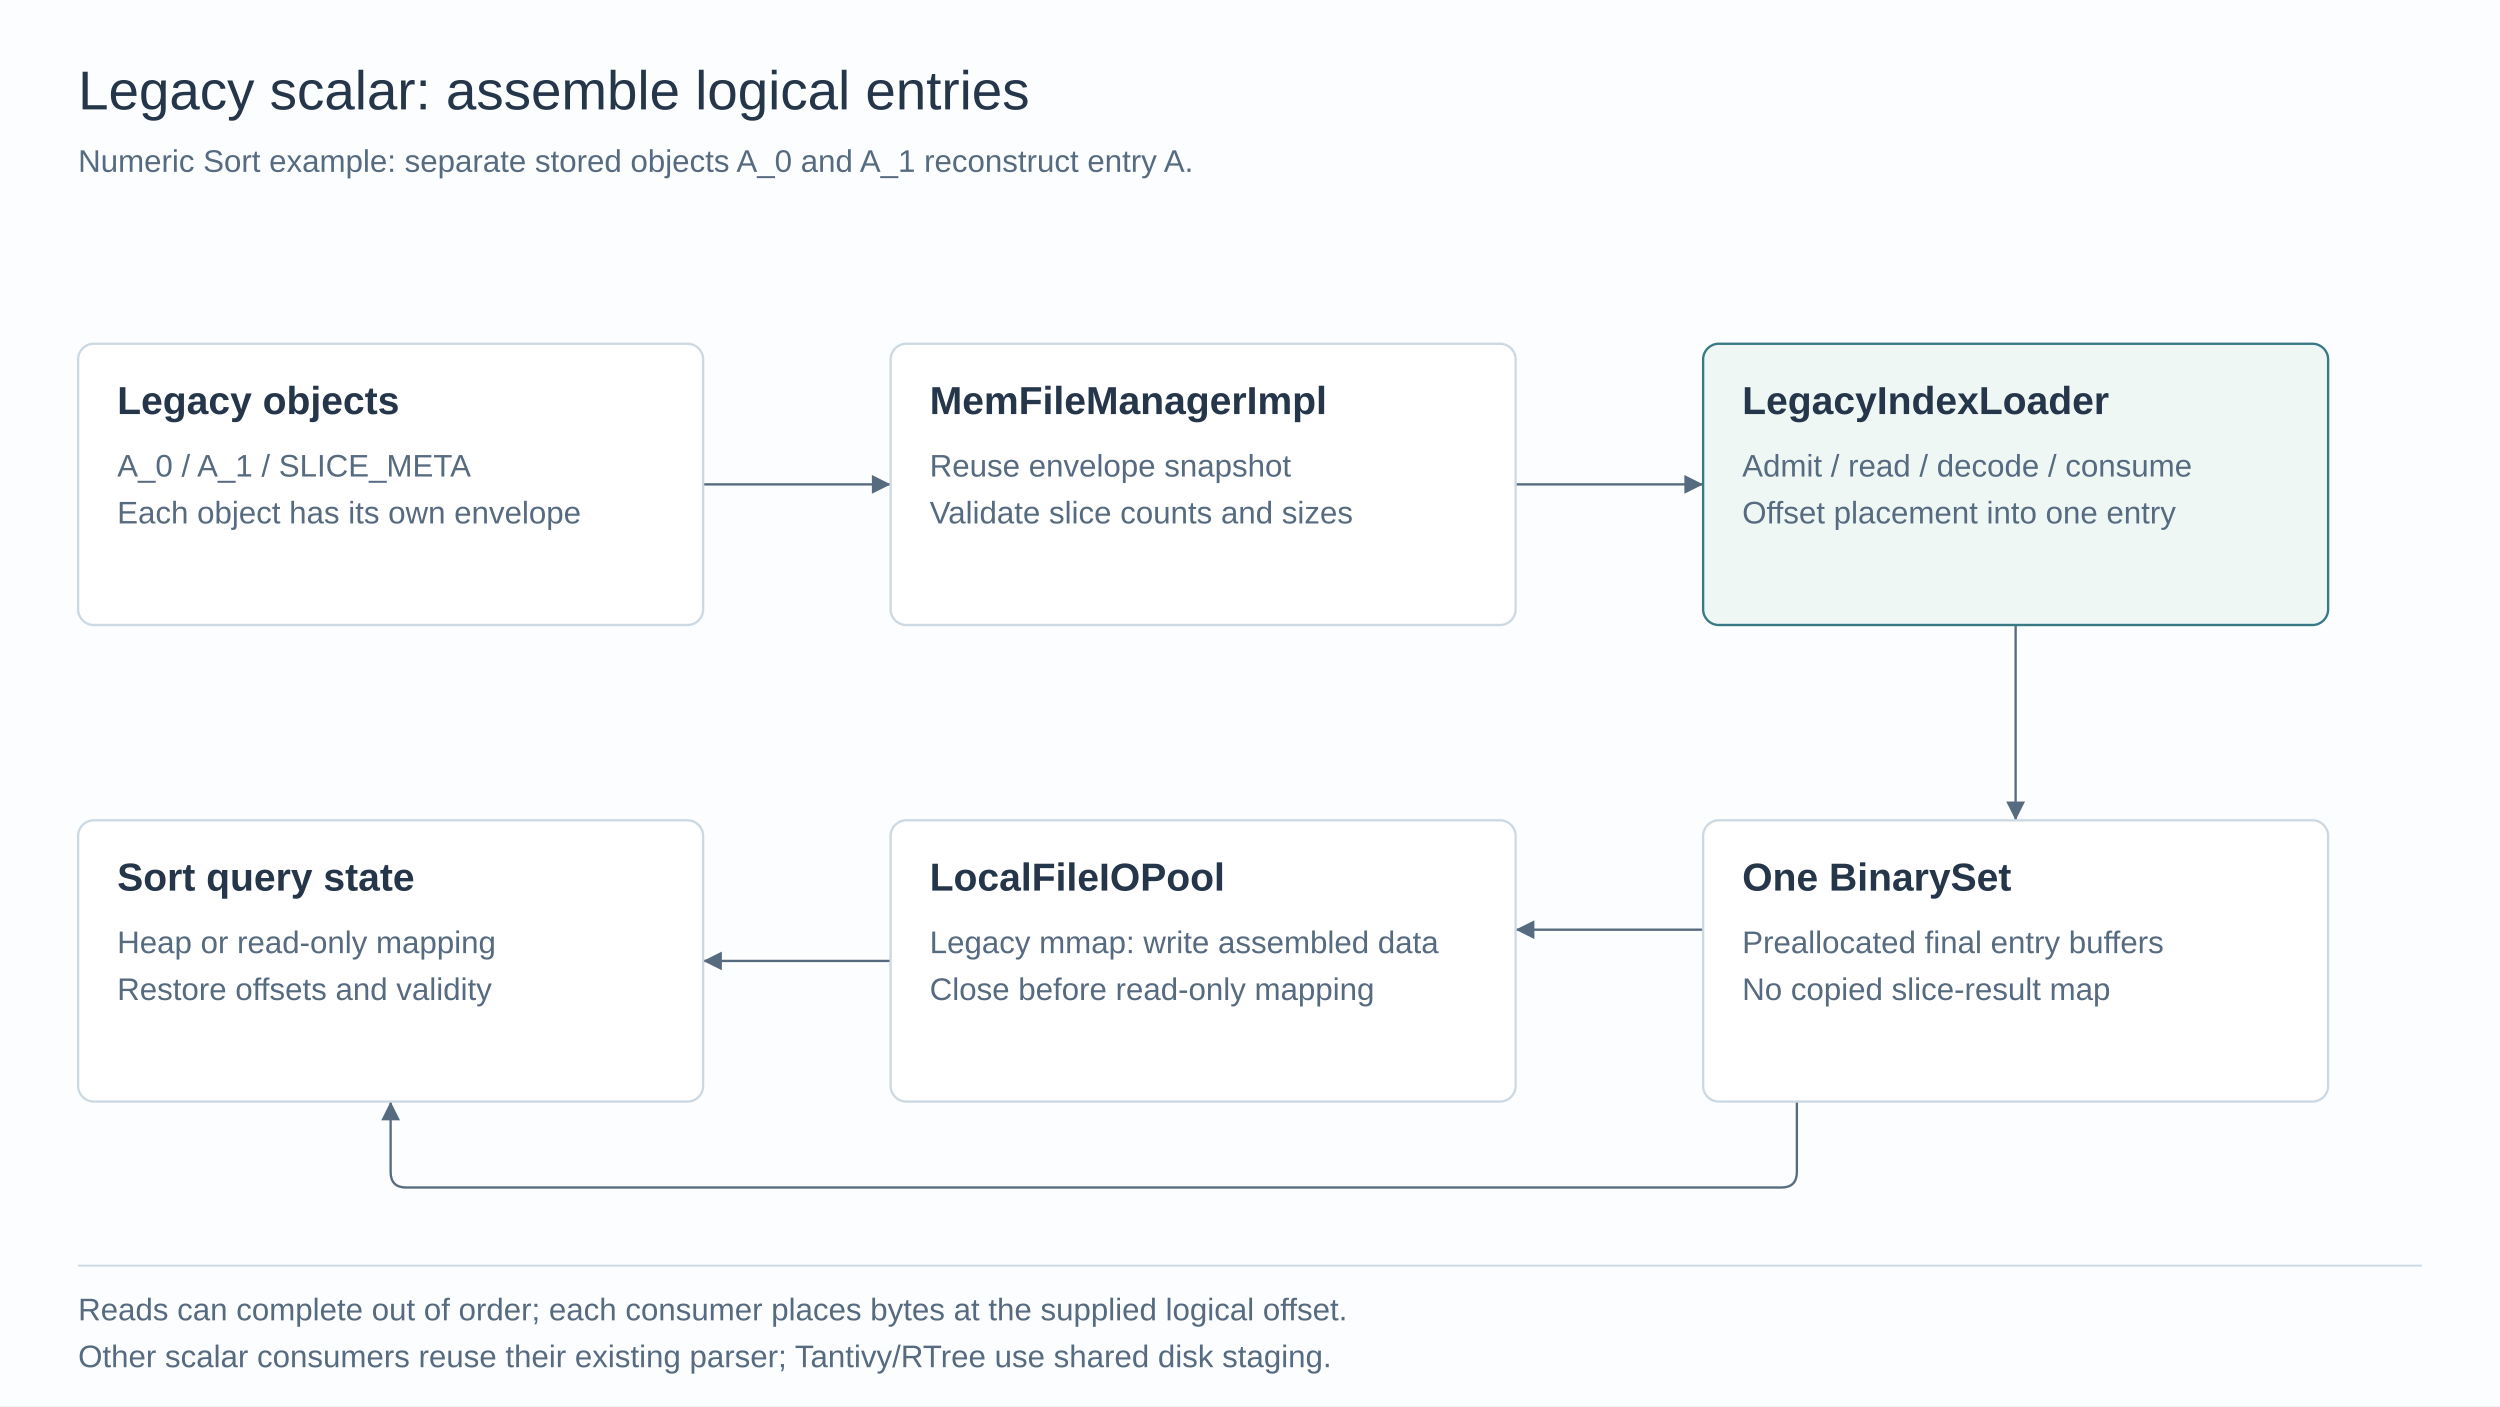
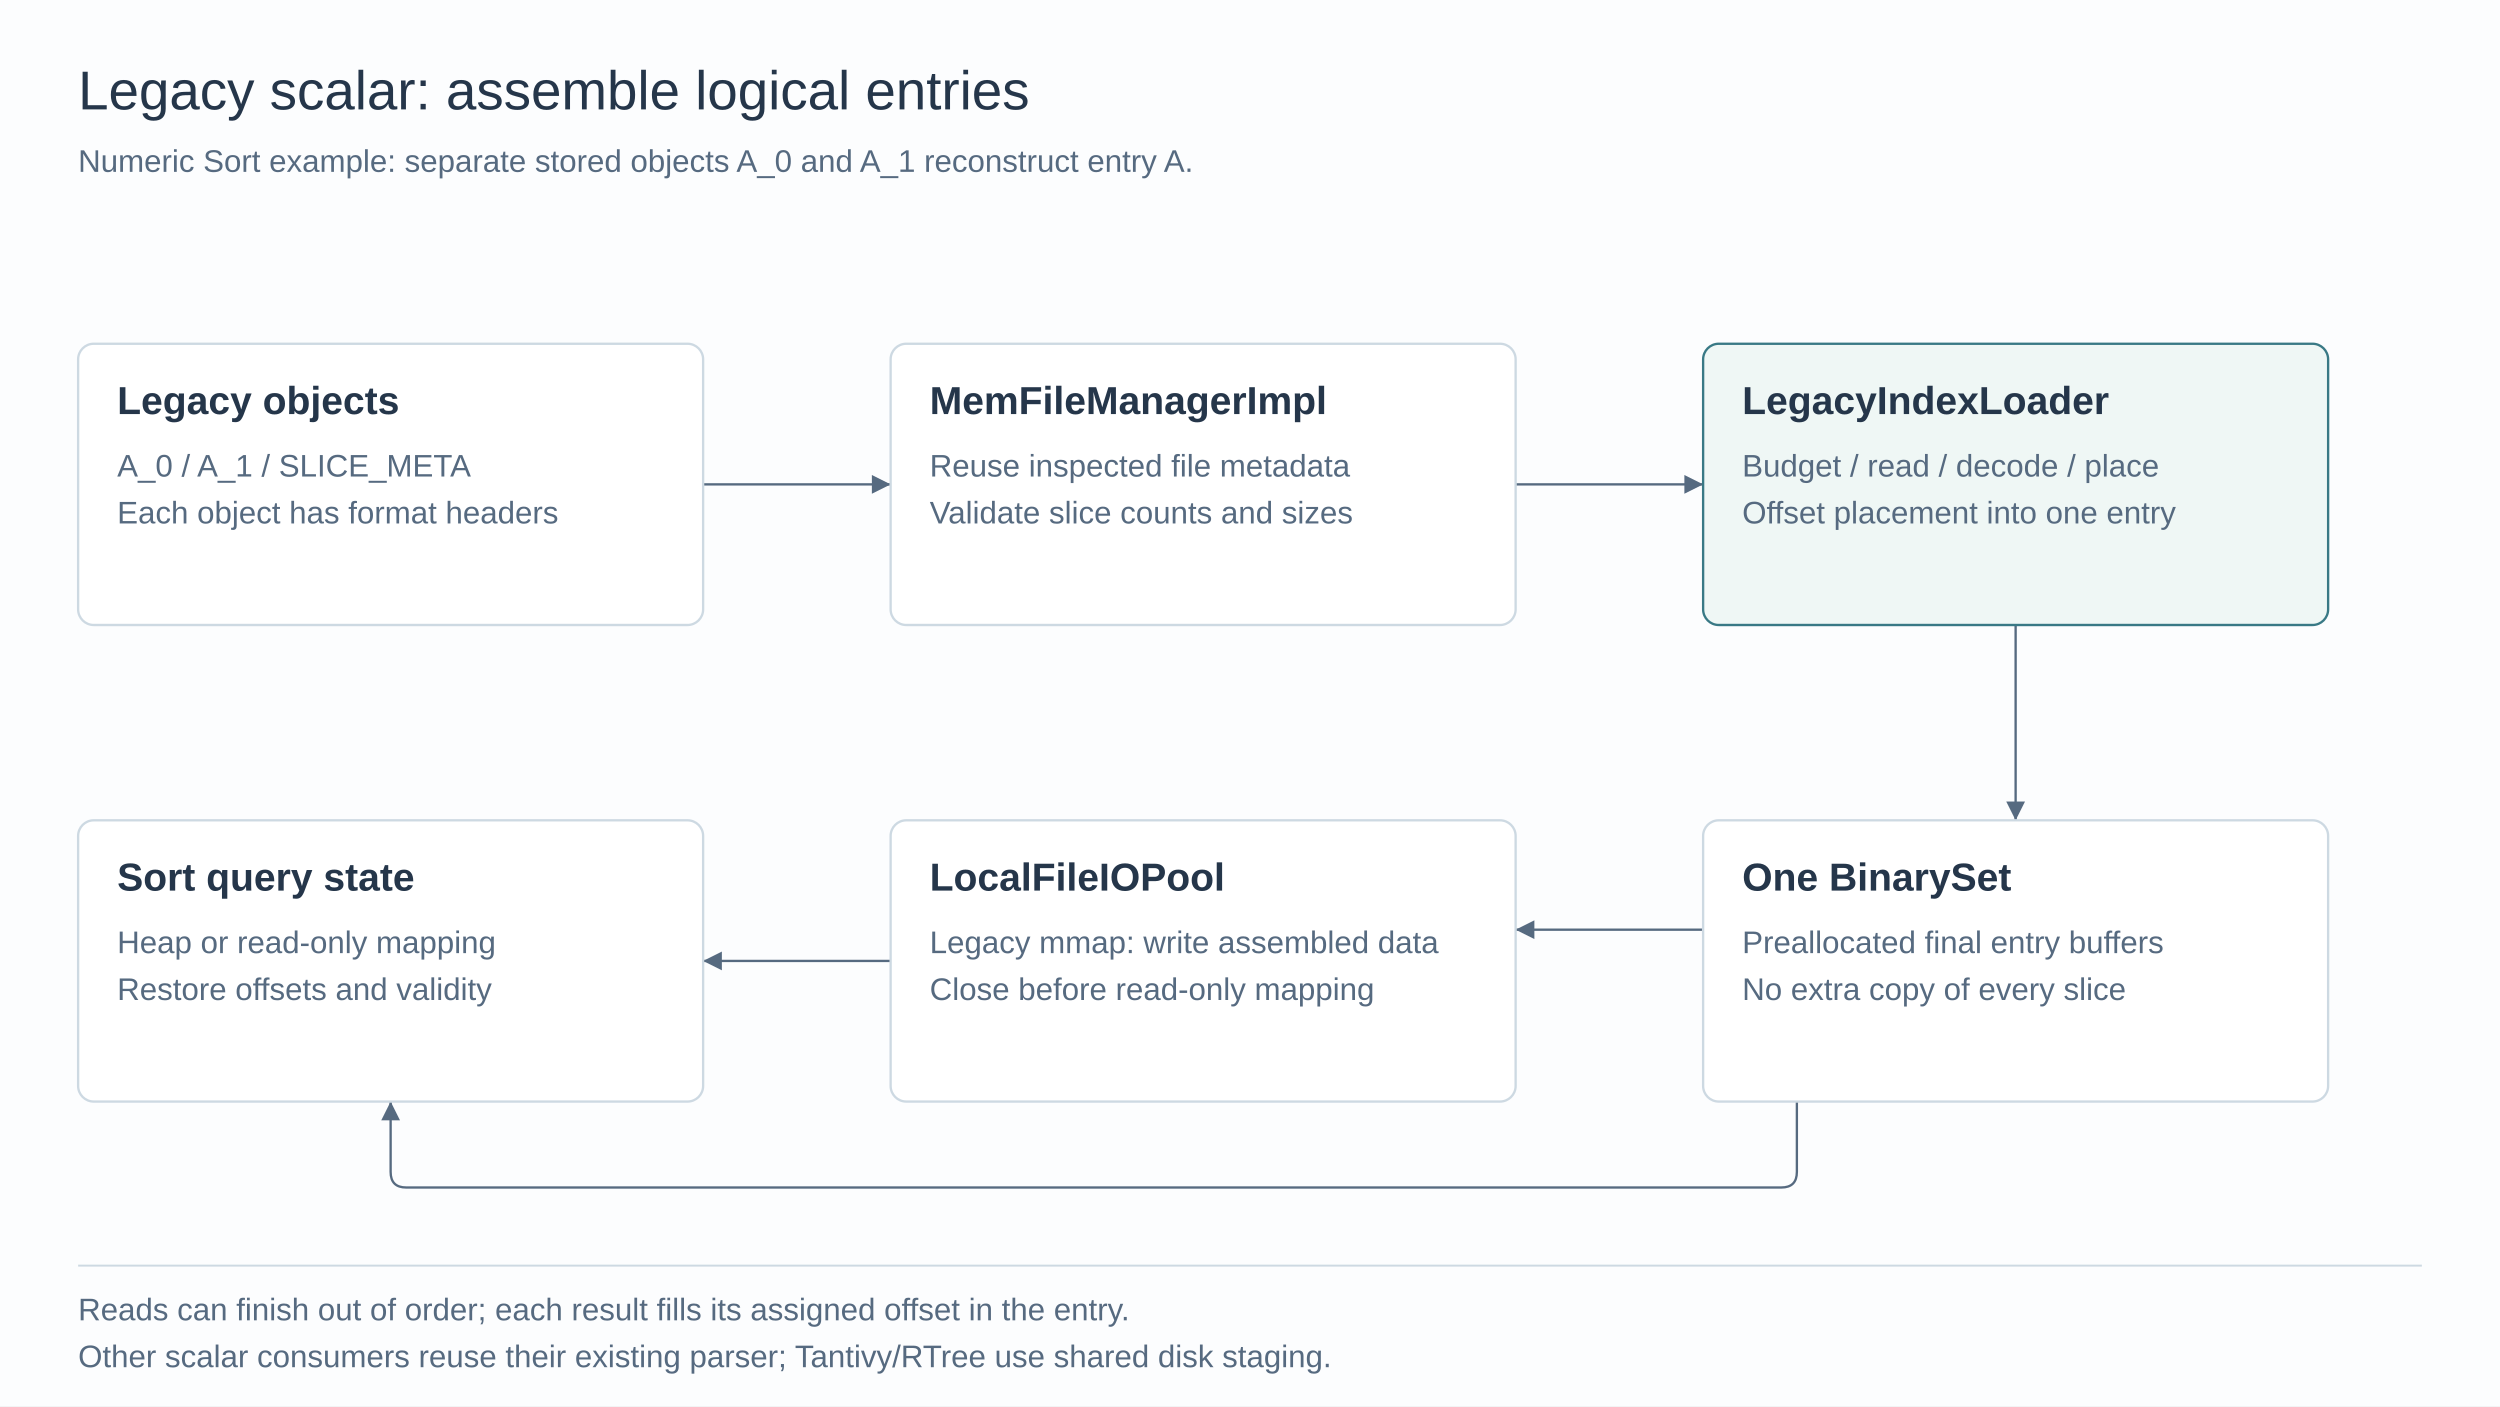
<svg xmlns="http://www.w3.org/2000/svg" width="1280" height="720" viewBox="0 0 1280 720" role="img" aria-labelledby="legacy-architecture-title legacy-architecture-desc">
  <defs>
    <marker id="legacy-architecture-arrow" markerWidth="8" markerHeight="8" refX="8" refY="4" orient="auto">
      <path d="M 0 0 L 8 4 L 0 8 Z" fill="#566A80" />
    </marker>
    <marker id="legacy-architecture-accent" markerWidth="8" markerHeight="8" refX="8" refY="4" orient="auto">
      <path d="M 0 0 L 8 4 L 0 8 Z" fill="#397985" />
    </marker>
    <marker id="legacy-architecture-link" markerWidth="8" markerHeight="8" refX="8" refY="4" orient="auto">
      <path d="M 0 0 L 8 4 L 0 8 Z" fill="#557794" />
    </marker>
  </defs>
  <rect width="1280" height="720" fill="#FCFDFE" />
  <g font-family="Geist, Arial, sans-serif">
    <text x="40" y="56" font-size="28" fill="#25364A" text-anchor="start" font-weight="400">Legacy scalar: assemble logical entries</text>
    <text x="40" y="88" font-size="16" fill="#566A80" text-anchor="start" font-weight="400">Numeric Sort example: separate stored objects A_0 and A_1 reconstruct entry A.</text>
    <path d="M 360 248 L 456 248" fill="none" stroke="#566A80" stroke-width="1.2" marker-end="url(#legacy-architecture-arrow)" />
    <path d="M 776 248 L 872 248" fill="none" stroke="#566A80" stroke-width="1.2" marker-end="url(#legacy-architecture-arrow)" />
    <path d="M 1032 320 L 1032 420" fill="none" stroke="#566A80" stroke-width="1.2" marker-end="url(#legacy-architecture-arrow)" />
    <path d="M 872 476 L 776 476" fill="none" stroke="#566A80" stroke-width="1.2" marker-end="url(#legacy-architecture-arrow)" />
    <path d="M 456 492 L 360 492" fill="none" stroke="#566A80" stroke-width="1.2" marker-end="url(#legacy-architecture-arrow)" />
    <path d="M 920 564 L 920 600 Q 920 608 912 608 L 208 608 Q 200 608 200 600 L 200 564" fill="none" stroke="#566A80" stroke-width="1.2" marker-end="url(#legacy-architecture-arrow)" />
    <g data-node="Legacy objects">
      <rect x="40" y="176" width="320" height="144" rx="8" fill="#FFFFFF" stroke="#CDD9E2" stroke-width="1.2" />
      <text x="60" y="212" font-size="20" fill="#25364A" text-anchor="start" font-weight="600">Legacy objects</text>
      <text x="60" y="244" font-size="16" fill="#566A80" text-anchor="start" font-weight="400">A_0 / A_1 / SLICE_META</text>
-       <text x="60" y="268" font-size="16" fill="#566A80" text-anchor="start" font-weight="400">Each object has its own envelope</text>
+       <text x="60" y="268" font-size="16" fill="#566A80" text-anchor="start" font-weight="400">Each object has format headers</text>
    </g>
    <g data-node="MemFileManagerImpl">
      <rect x="456" y="176" width="320" height="144" rx="8" fill="#FFFFFF" stroke="#CDD9E2" stroke-width="1.2" />
      <text x="476" y="212" font-size="20" fill="#25364A" text-anchor="start" font-weight="600">MemFileManagerImpl</text>
-       <text x="476" y="244" font-size="16" fill="#566A80" text-anchor="start" font-weight="400">Reuse envelope snapshot</text>
+       <text x="476" y="244" font-size="16" fill="#566A80" text-anchor="start" font-weight="400">Reuse inspected file metadata</text>
      <text x="476" y="268" font-size="16" fill="#566A80" text-anchor="start" font-weight="400">Validate slice counts and sizes</text>
    </g>
    <g data-node="LegacyIndexLoader">
      <rect x="872" y="176" width="320" height="144" rx="8" fill="#EFF7F5" stroke="#397985" stroke-width="1.2" />
      <text x="892" y="212" font-size="20" fill="#25364A" text-anchor="start" font-weight="600">LegacyIndexLoader</text>
-       <text x="892" y="244" font-size="16" fill="#566A80" text-anchor="start" font-weight="400">Admit / read / decode / consume</text>
+       <text x="892" y="244" font-size="16" fill="#566A80" text-anchor="start" font-weight="400">Budget / read / decode / place</text>
      <text x="892" y="268" font-size="16" fill="#566A80" text-anchor="start" font-weight="400">Offset placement into one entry</text>
    </g>
    <g data-node="Sort query state">
      <rect x="40" y="420" width="320" height="144" rx="8" fill="#FFFFFF" stroke="#CDD9E2" stroke-width="1.2" />
      <text x="60" y="456" font-size="20" fill="#25364A" text-anchor="start" font-weight="600">Sort query state</text>
      <text x="60" y="488" font-size="16" fill="#566A80" text-anchor="start" font-weight="400">Heap or read-only mapping</text>
      <text x="60" y="512" font-size="16" fill="#566A80" text-anchor="start" font-weight="400">Restore offsets and validity</text>
    </g>
    <g data-node="LocalFileIOPool">
      <rect x="456" y="420" width="320" height="144" rx="8" fill="#FFFFFF" stroke="#CDD9E2" stroke-width="1.2" />
      <text x="476" y="456" font-size="20" fill="#25364A" text-anchor="start" font-weight="600">LocalFileIOPool</text>
      <text x="476" y="488" font-size="16" fill="#566A80" text-anchor="start" font-weight="400">Legacy mmap: write assembled data</text>
      <text x="476" y="512" font-size="16" fill="#566A80" text-anchor="start" font-weight="400">Close before read-only mapping</text>
    </g>
    <g data-node="One BinarySet">
      <rect x="872" y="420" width="320" height="144" rx="8" fill="#FFFFFF" stroke="#CDD9E2" stroke-width="1.2" />
      <text x="892" y="456" font-size="20" fill="#25364A" text-anchor="start" font-weight="600">One BinarySet</text>
      <text x="892" y="488" font-size="16" fill="#566A80" text-anchor="start" font-weight="400">Preallocated final entry buffers</text>
-       <text x="892" y="512" font-size="16" fill="#566A80" text-anchor="start" font-weight="400">No copied slice-result map</text>
+       <text x="892" y="512" font-size="16" fill="#566A80" text-anchor="start" font-weight="400">No extra copy of every slice</text>
    </g>
    <line x1="40" y1="648" x2="1240" y2="648" stroke="#CDD9E2" />
-     <text x="40" y="676" font-size="16" fill="#566A80" text-anchor="start" font-weight="400">Reads can complete out of order; each consumer places bytes at the supplied logical offset.</text>
+     <text x="40" y="676" font-size="16" fill="#566A80" text-anchor="start" font-weight="400">Reads can finish out of order; each result fills its assigned offset in the entry.</text>
    <text x="40" y="700" font-size="16" fill="#566A80" text-anchor="start" font-weight="400">Other scalar consumers reuse their existing parser; Tantivy/RTree use shared disk staging.</text>
  </g>
</svg>
